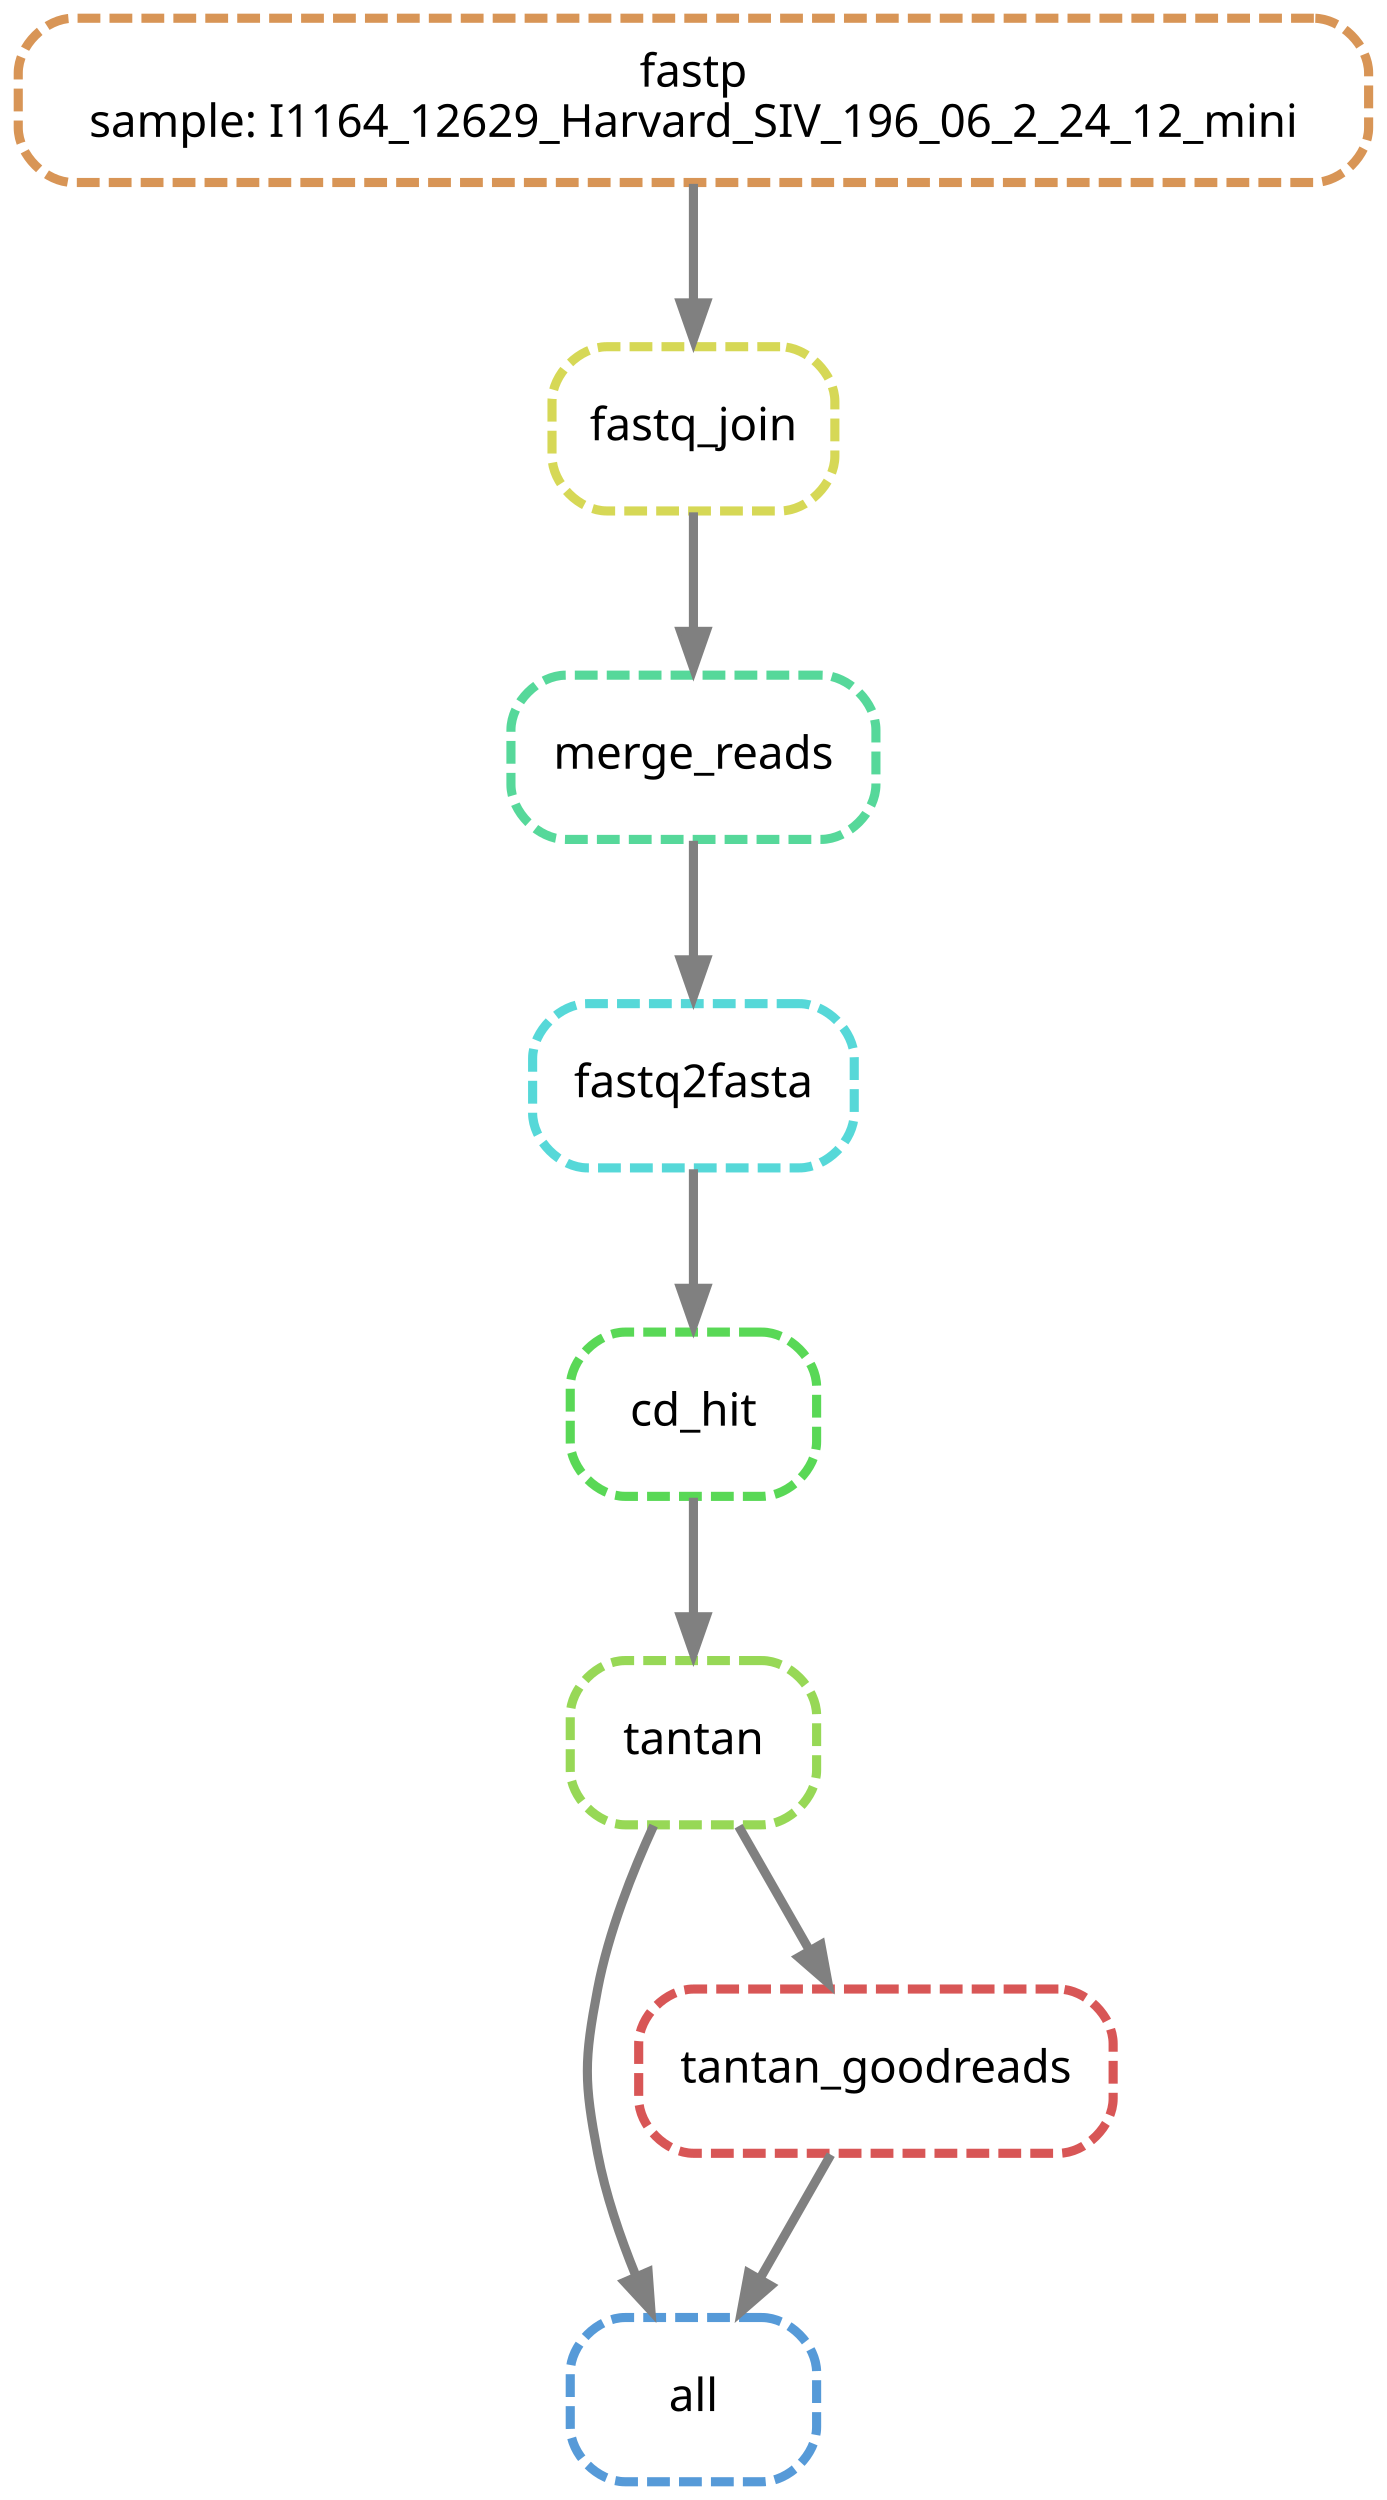
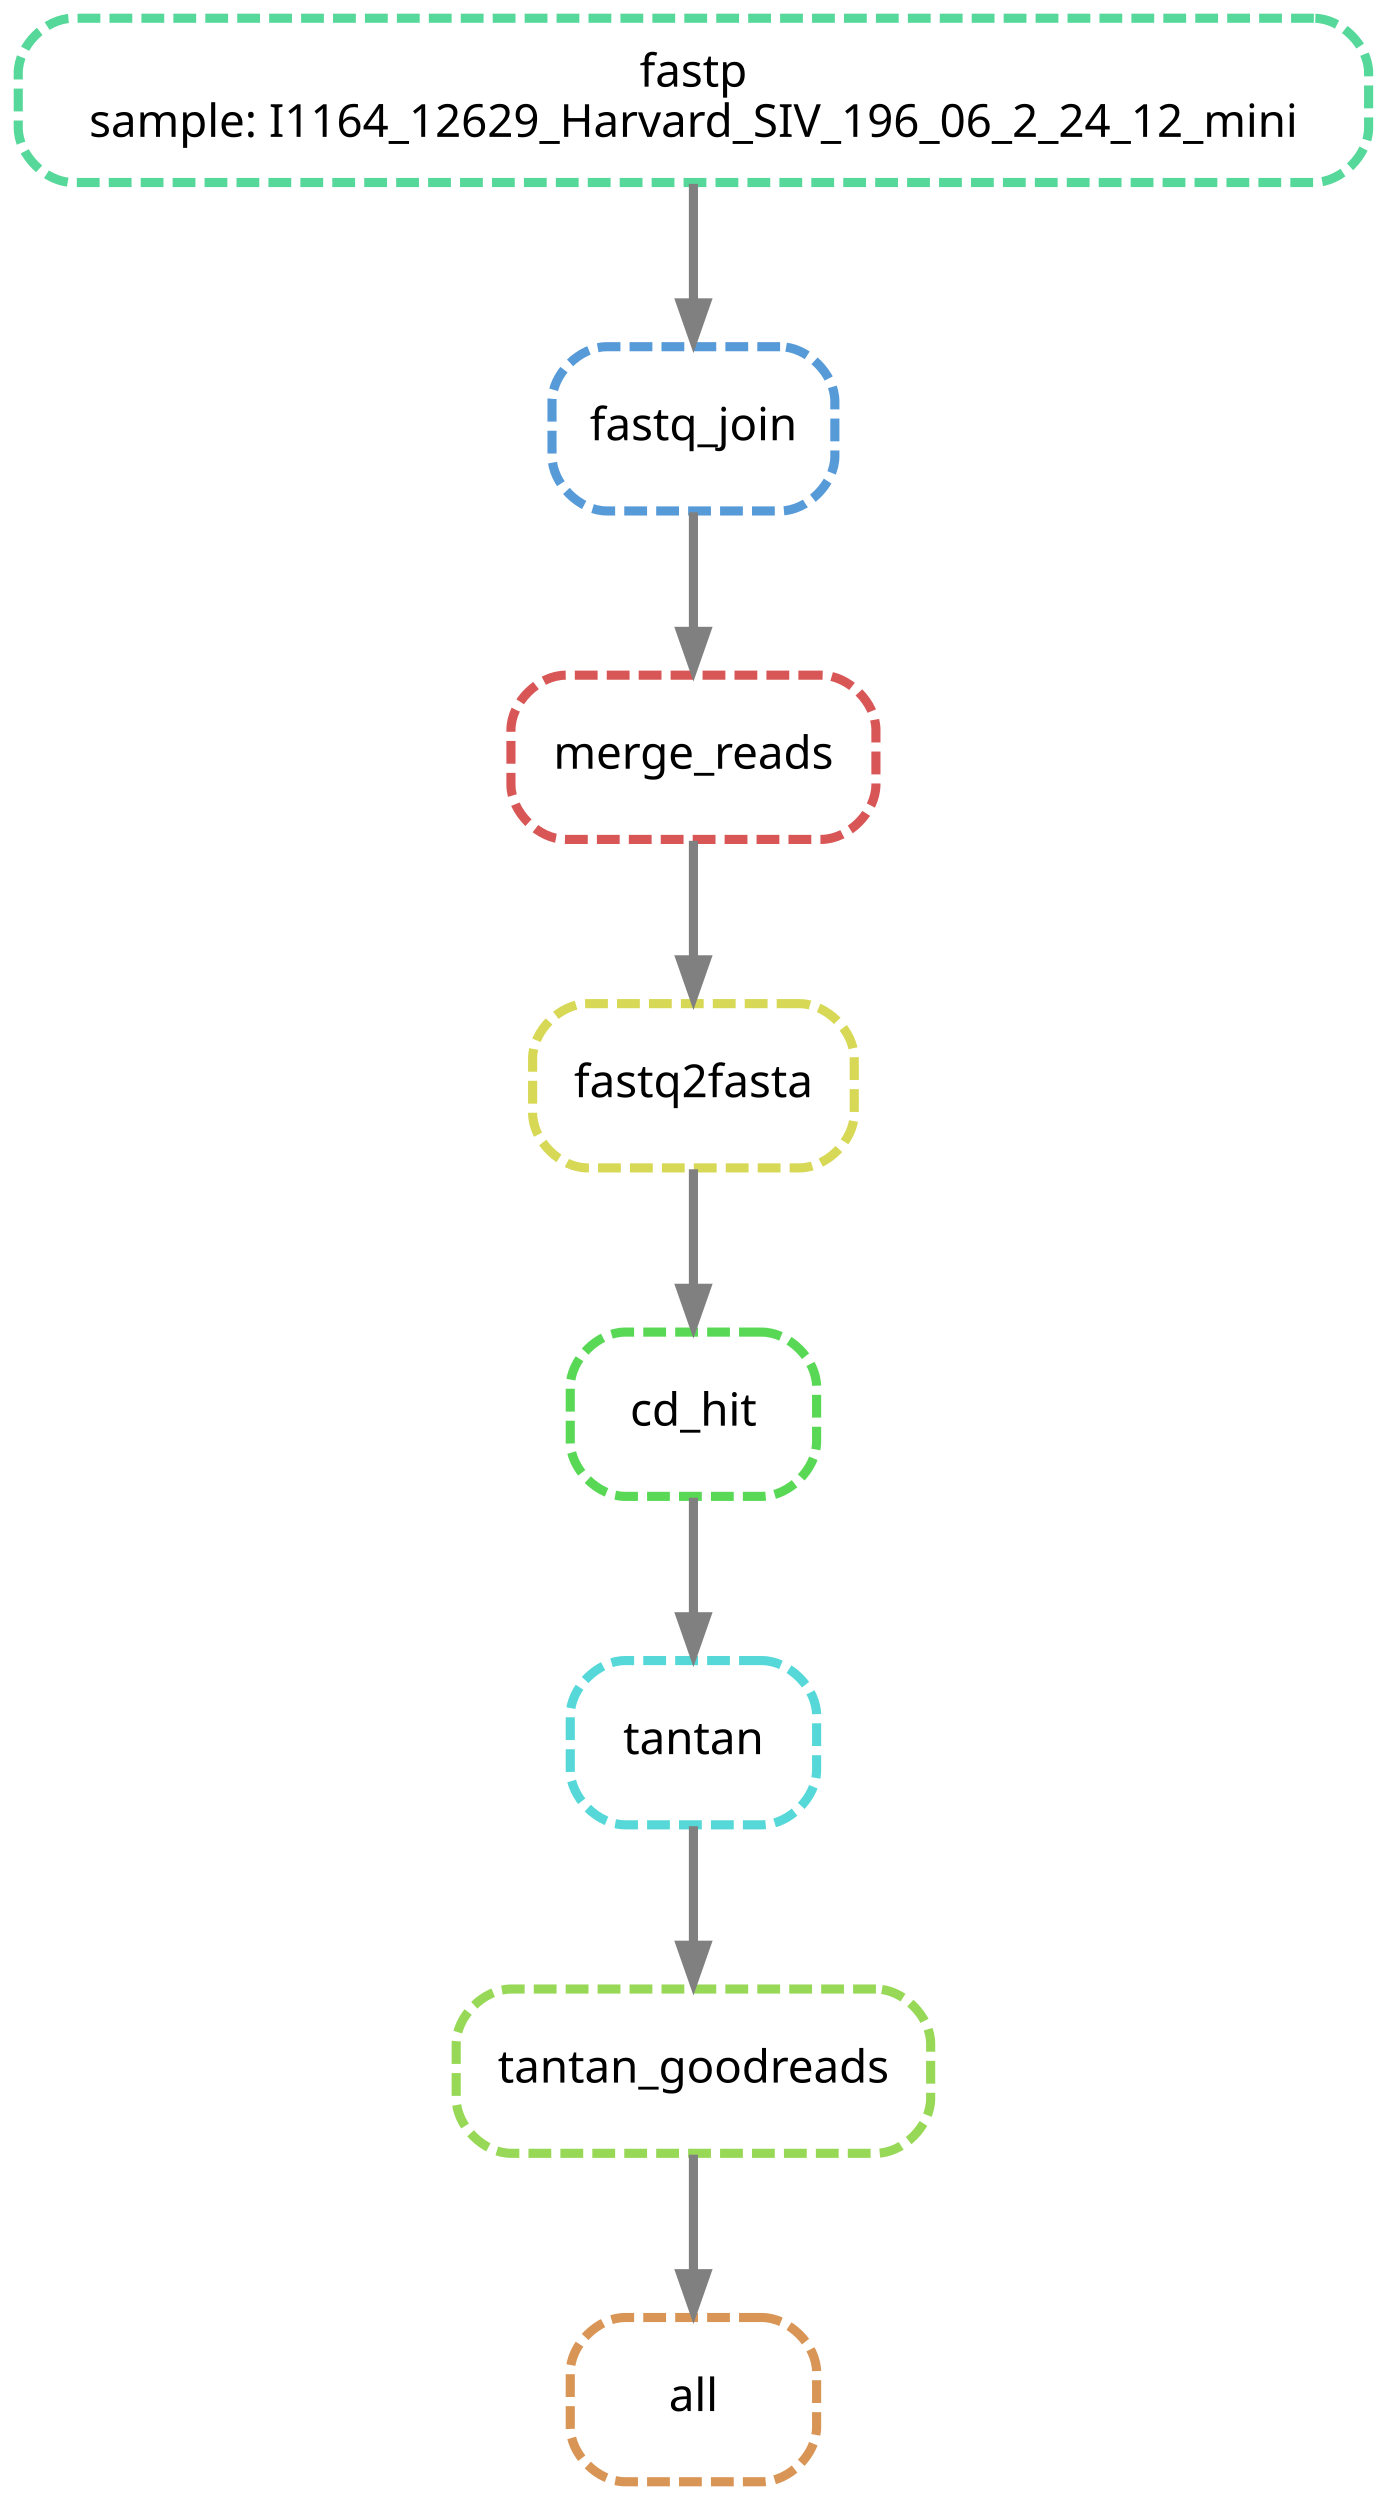
<svg xmlns="http://www.w3.org/2000/svg" width="304pt" height="548pt" viewBox="0.00 0.00 304.00 548.00">
  <g id="graph0" class="graph" transform="scale(1 1) rotate(0) translate(4 544)">
    <polygon fill="white" stroke="white" points="-4,5 -4,-544 301,-544 301,5 -4,5" />
    <g id="node1" class="node">
-       <path fill="none" stroke="#569ad8" stroke-width="2" stroke-dasharray="5,2" d="M163,-36C163,-36 133,-36 133,-36 127,-36 121,-30 121,-24 121,-24 121,-12 121,-12 121,-6 127,-0 133,-0 133,-0 163,-0 163,-0 169,-0 175,-6 175,-12 175,-12 175,-24 175,-24 175,-30 169,-36 163,-36" />
+       <path fill="none" stroke="#d89556" stroke-width="2" stroke-dasharray="5,2" d="M163,-36C163,-36 133,-36 133,-36 127,-36 121,-30 121,-24 121,-24 121,-12 121,-12 121,-6 127,-0 133,-0 133,-0 163,-0 163,-0 169,-0 175,-6 175,-12 175,-12 175,-24 175,-24 175,-30 169,-36 163,-36" />
      <text text-anchor="middle" x="148" y="-15.5" font-family="sans" font-size="10.00">all</text>
    </g>
    <g id="node2" class="node">
-       <path fill="none" stroke="#d85656" stroke-width="2" stroke-dasharray="5,2" d="M228,-108C228,-108 148,-108 148,-108 142,-108 136,-102 136,-96 136,-96 136,-84 136,-84 136,-78 142,-72 148,-72 148,-72 228,-72 228,-72 234,-72 240,-78 240,-84 240,-84 240,-96 240,-96 240,-102 234,-108 228,-108" />
-       <text text-anchor="middle" x="188" y="-87.5" font-family="sans" font-size="10.00">tantan_goodreads</text>
+       <path fill="none" stroke="#97d856" stroke-width="2" stroke-dasharray="5,2" d="M188,-108C188,-108 108,-108 108,-108 102,-108 96,-102 96,-96 96,-96 96,-84 96,-84 96,-78 102,-72 108,-72 108,-72 188,-72 188,-72 194,-72 200,-78 200,-84 200,-84 200,-96 200,-96 200,-102 194,-108 188,-108" />
+       <text text-anchor="middle" x="148" y="-87.5" font-family="sans" font-size="10.00">tantan_goodreads</text>
    </g>
    <g id="edge1" class="edge">
-       <path fill="none" stroke="grey" stroke-width="2" d="M178.112,-71.697C173.511,-63.644 167.94,-53.895 162.847,-44.982" />
-       <polygon fill="grey" stroke="grey" points="165.774,-43.05 157.774,-36.104 159.696,-46.523 165.774,-43.05" />
+       <path fill="none" stroke="grey" stroke-width="2" d="M148,-71.697C148,-63.983 148,-54.712 148,-46.112" />
+       <polygon fill="grey" stroke="grey" points="151.5,-46.104 148,-36.104 144.5,-46.104 151.5,-46.104" />
    </g>
    <g id="node3" class="node">
-       <path fill="none" stroke="#97d856" stroke-width="2" stroke-dasharray="5,2" d="M163,-180C163,-180 133,-180 133,-180 127,-180 121,-174 121,-168 121,-168 121,-156 121,-156 121,-150 127,-144 133,-144 133,-144 163,-144 163,-144 169,-144 175,-150 175,-156 175,-156 175,-168 175,-168 175,-174 169,-180 163,-180" />
+       <path fill="none" stroke="#56d8d8" stroke-width="2" stroke-dasharray="5,2" d="M163,-180C163,-180 133,-180 133,-180 127,-180 121,-174 121,-168 121,-168 121,-156 121,-156 121,-150 127,-144 133,-144 133,-144 163,-144 163,-144 169,-144 175,-150 175,-156 175,-156 175,-168 175,-168 175,-174 169,-180 163,-180" />
      <text text-anchor="middle" x="148" y="-159.5" font-family="sans" font-size="10.00">tantan</text>
    </g>
    <g id="edge2" class="edge">
-       <path fill="none" stroke="grey" stroke-width="2" d="M139.282,-143.833C134.625,-133.694 129.375,-120.444 127,-108 124,-92.284 124,-87.716 127,-72 128.707,-63.056 131.9,-53.695 135.289,-45.373" />
-       <polygon fill="grey" stroke="grey" points="138.514,-46.734 139.282,-36.167 132.092,-43.949 138.514,-46.734" />
-     </g>
-     <g id="edge3" class="edge">
-       <path fill="none" stroke="grey" stroke-width="2" d="M157.888,-143.697C162.489,-135.644 168.06,-125.894 173.153,-116.982" />
-       <polygon fill="grey" stroke="grey" points="176.304,-118.523 178.226,-108.104 170.226,-115.05 176.304,-118.523" />
+       <path fill="none" stroke="grey" stroke-width="2" d="M148,-143.697C148,-135.983 148,-126.712 148,-118.112" />
+       <polygon fill="grey" stroke="grey" points="151.5,-118.104 148,-108.104 144.5,-118.104 151.5,-118.104" />
    </g>
    <g id="node4" class="node">
      <path fill="none" stroke="#59d856" stroke-width="2" stroke-dasharray="5,2" d="M163,-252C163,-252 133,-252 133,-252 127,-252 121,-246 121,-240 121,-240 121,-228 121,-228 121,-222 127,-216 133,-216 133,-216 163,-216 163,-216 169,-216 175,-222 175,-228 175,-228 175,-240 175,-240 175,-246 169,-252 163,-252" />
      <text text-anchor="middle" x="148" y="-231.5" font-family="sans" font-size="10.00">cd_hit</text>
    </g>
-     <g id="edge4" class="edge">
+     <g id="edge3" class="edge">
      <path fill="none" stroke="grey" stroke-width="2" d="M148,-215.697C148,-207.983 148,-198.712 148,-190.112" />
      <polygon fill="grey" stroke="grey" points="151.5,-190.104 148,-180.104 144.5,-190.104 151.5,-190.104" />
    </g>
    <g id="node5" class="node">
-       <path fill="none" stroke="#56d8d8" stroke-width="2" stroke-dasharray="5,2" d="M171.25,-324C171.25,-324 124.75,-324 124.75,-324 118.75,-324 112.75,-318 112.75,-312 112.75,-312 112.75,-300 112.75,-300 112.75,-294 118.75,-288 124.75,-288 124.75,-288 171.25,-288 171.25,-288 177.25,-288 183.25,-294 183.25,-300 183.25,-300 183.25,-312 183.25,-312 183.25,-318 177.25,-324 171.25,-324" />
+       <path fill="none" stroke="#d6d856" stroke-width="2" stroke-dasharray="5,2" d="M171.25,-324C171.25,-324 124.75,-324 124.75,-324 118.75,-324 112.75,-318 112.75,-312 112.75,-312 112.75,-300 112.75,-300 112.75,-294 118.75,-288 124.75,-288 124.75,-288 171.25,-288 171.25,-288 177.25,-288 183.25,-294 183.25,-300 183.25,-300 183.25,-312 183.25,-312 183.25,-318 177.25,-324 171.25,-324" />
      <text text-anchor="middle" x="148" y="-303.5" font-family="sans" font-size="10.00">fastq2fasta</text>
    </g>
-     <g id="edge5" class="edge">
+     <g id="edge4" class="edge">
      <path fill="none" stroke="grey" stroke-width="2" d="M148,-287.697C148,-279.983 148,-270.712 148,-262.112" />
      <polygon fill="grey" stroke="grey" points="151.5,-262.104 148,-252.104 144.5,-262.104 151.5,-262.104" />
    </g>
    <g id="node6" class="node">
-       <path fill="none" stroke="#56d89a" stroke-width="2" stroke-dasharray="5,2" d="M176,-396C176,-396 120,-396 120,-396 114,-396 108,-390 108,-384 108,-384 108,-372 108,-372 108,-366 114,-360 120,-360 120,-360 176,-360 176,-360 182,-360 188,-366 188,-372 188,-372 188,-384 188,-384 188,-390 182,-396 176,-396" />
+       <path fill="none" stroke="#d85656" stroke-width="2" stroke-dasharray="5,2" d="M176,-396C176,-396 120,-396 120,-396 114,-396 108,-390 108,-384 108,-384 108,-372 108,-372 108,-366 114,-360 120,-360 120,-360 176,-360 176,-360 182,-360 188,-366 188,-372 188,-372 188,-384 188,-384 188,-390 182,-396 176,-396" />
      <text text-anchor="middle" x="148" y="-375.5" font-family="sans" font-size="10.00">merge_reads</text>
    </g>
-     <g id="edge6" class="edge">
+     <g id="edge5" class="edge">
      <path fill="none" stroke="grey" stroke-width="2" d="M148,-359.697C148,-351.983 148,-342.712 148,-334.112" />
      <polygon fill="grey" stroke="grey" points="151.5,-334.104 148,-324.104 144.5,-334.104 151.5,-334.104" />
    </g>
    <g id="node7" class="node">
-       <path fill="none" stroke="#d6d856" stroke-width="2" stroke-dasharray="5,2" d="M167,-468C167,-468 129,-468 129,-468 123,-468 117,-462 117,-456 117,-456 117,-444 117,-444 117,-438 123,-432 129,-432 129,-432 167,-432 167,-432 173,-432 179,-438 179,-444 179,-444 179,-456 179,-456 179,-462 173,-468 167,-468" />
+       <path fill="none" stroke="#569ad8" stroke-width="2" stroke-dasharray="5,2" d="M167,-468C167,-468 129,-468 129,-468 123,-468 117,-462 117,-456 117,-456 117,-444 117,-444 117,-438 123,-432 129,-432 129,-432 167,-432 167,-432 173,-432 179,-438 179,-444 179,-444 179,-456 179,-456 179,-462 173,-468 167,-468" />
      <text text-anchor="middle" x="148" y="-447.5" font-family="sans" font-size="10.00">fastq_join</text>
    </g>
-     <g id="edge7" class="edge">
+     <g id="edge6" class="edge">
      <path fill="none" stroke="grey" stroke-width="2" d="M148,-431.697C148,-423.983 148,-414.712 148,-406.112" />
      <polygon fill="grey" stroke="grey" points="151.5,-406.104 148,-396.104 144.5,-406.104 151.5,-406.104" />
    </g>
    <g id="node8" class="node">
-       <path fill="none" stroke="#d89556" stroke-width="2" stroke-dasharray="5,2" d="M284,-540C284,-540 12,-540 12,-540 6,-540 0,-534 0,-528 0,-528 0,-516 0,-516 0,-510 6,-504 12,-504 12,-504 284,-504 284,-504 290,-504 296,-510 296,-516 296,-516 296,-528 296,-528 296,-534 290,-540 284,-540" />
+       <path fill="none" stroke="#56d89a" stroke-width="2" stroke-dasharray="5,2" d="M284,-540C284,-540 12,-540 12,-540 6,-540 0,-534 0,-528 0,-528 0,-516 0,-516 0,-510 6,-504 12,-504 12,-504 284,-504 284,-504 290,-504 296,-510 296,-516 296,-516 296,-528 296,-528 296,-534 290,-540 284,-540" />
      <text text-anchor="middle" x="148" y="-525" font-family="sans" font-size="10.00">fastp</text>
      <text text-anchor="middle" x="148" y="-514" font-family="sans" font-size="10.00">sample: I1164_12629_Harvard_SIV_196_06_2_24_12_mini</text>
    </g>
-     <g id="edge8" class="edge">
+     <g id="edge7" class="edge">
      <path fill="none" stroke="grey" stroke-width="2" d="M148,-503.697C148,-495.983 148,-486.712 148,-478.112" />
      <polygon fill="grey" stroke="grey" points="151.5,-478.104 148,-468.104 144.5,-478.104 151.5,-478.104" />
    </g>
  </g>
</svg>
